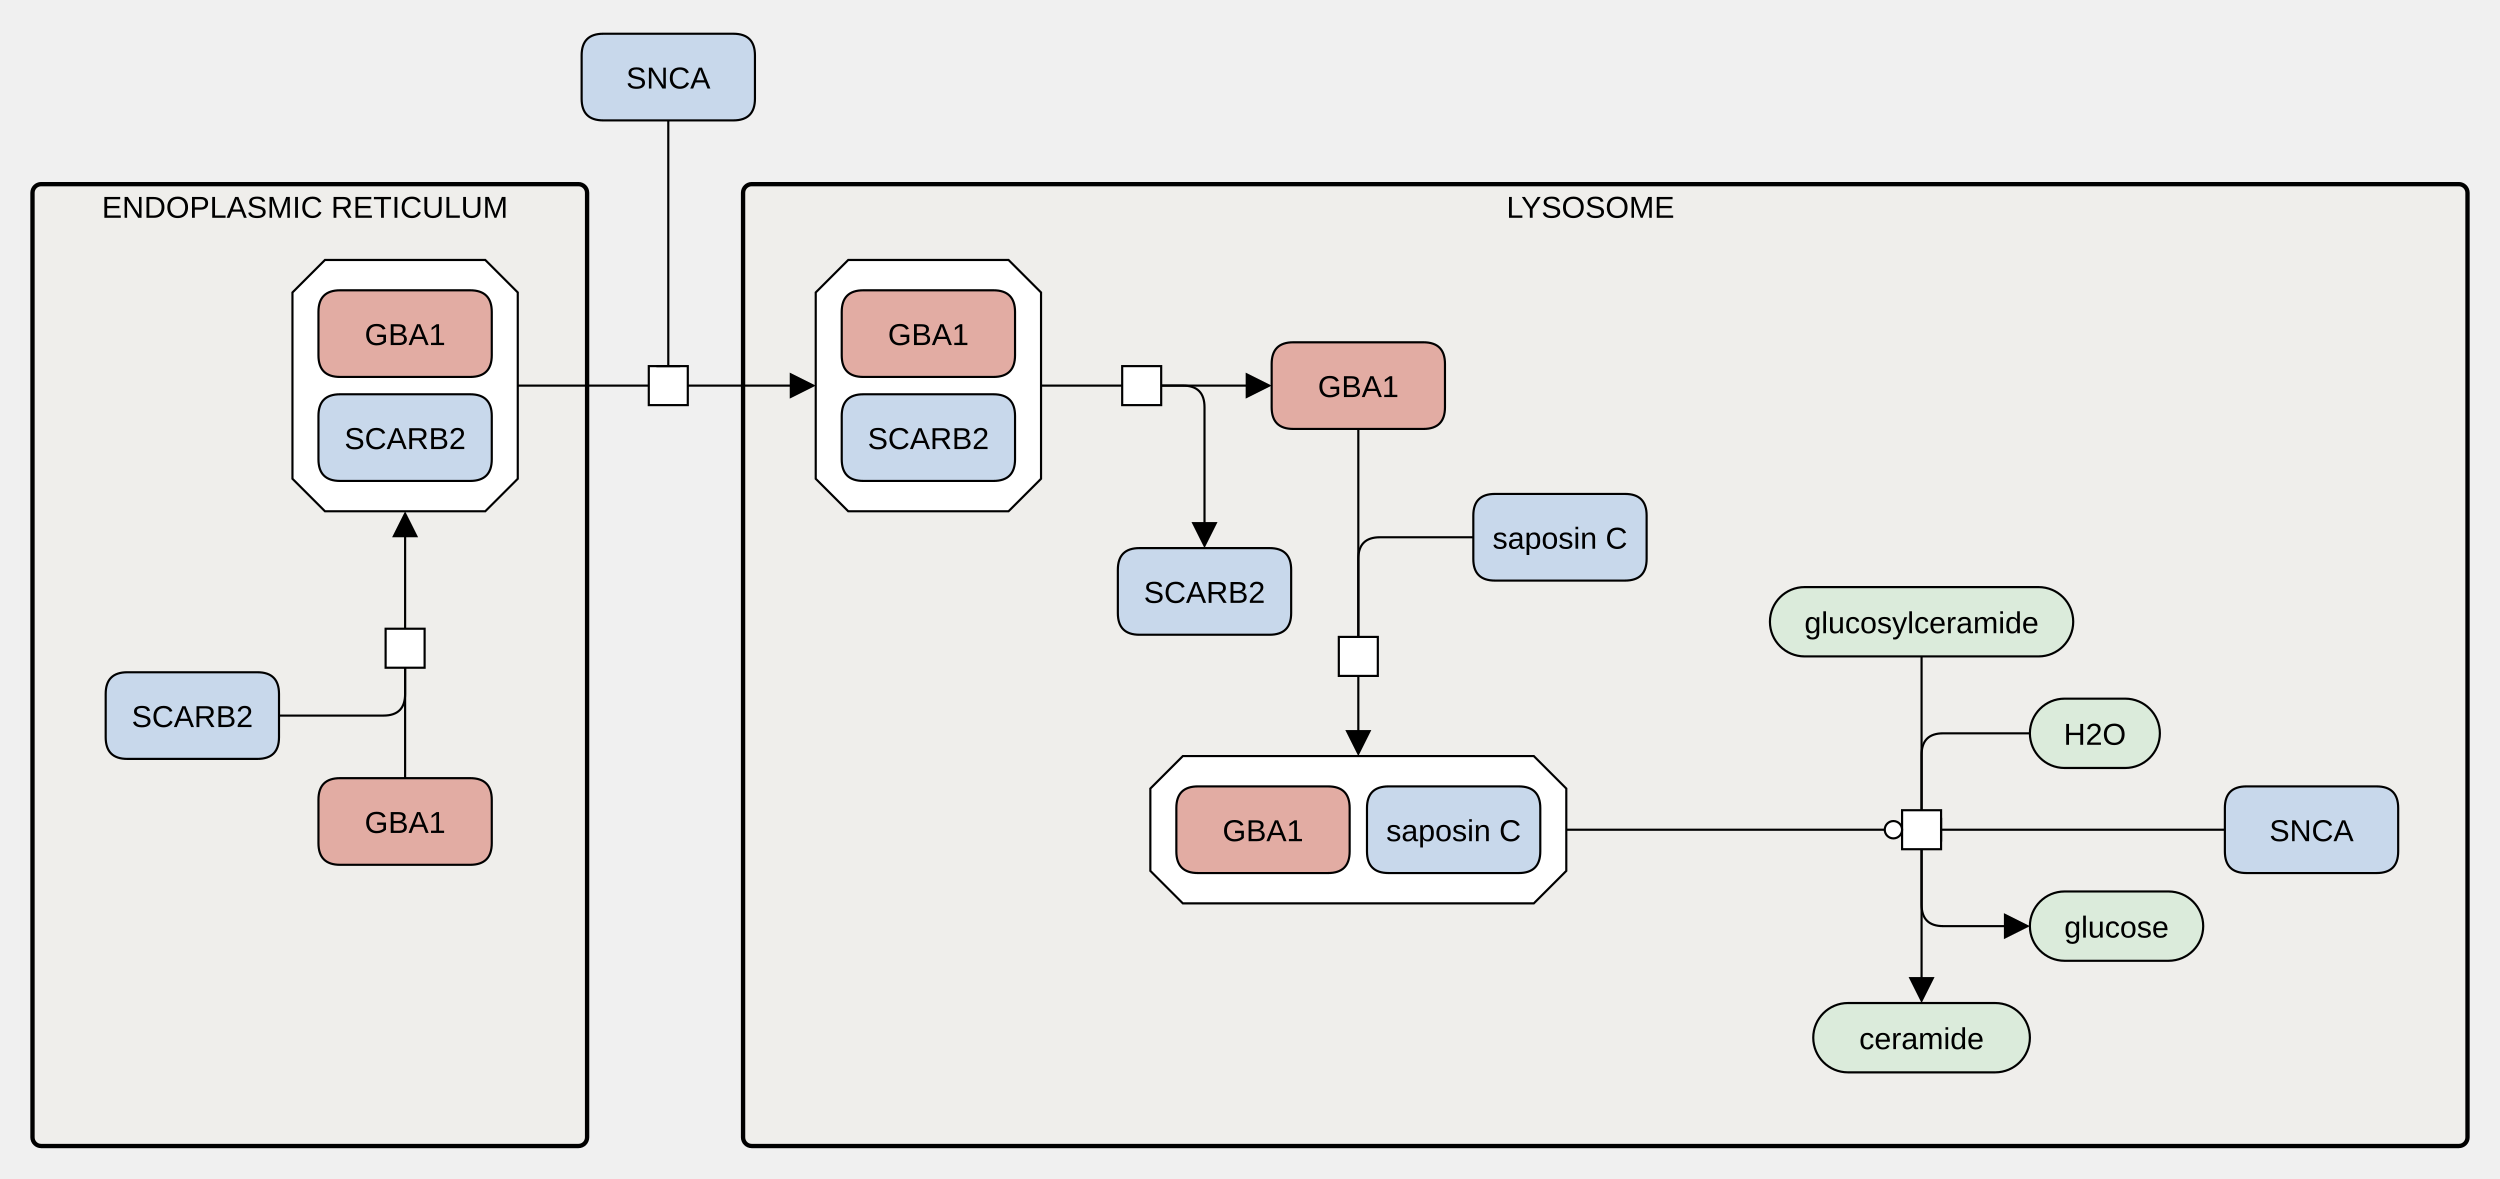
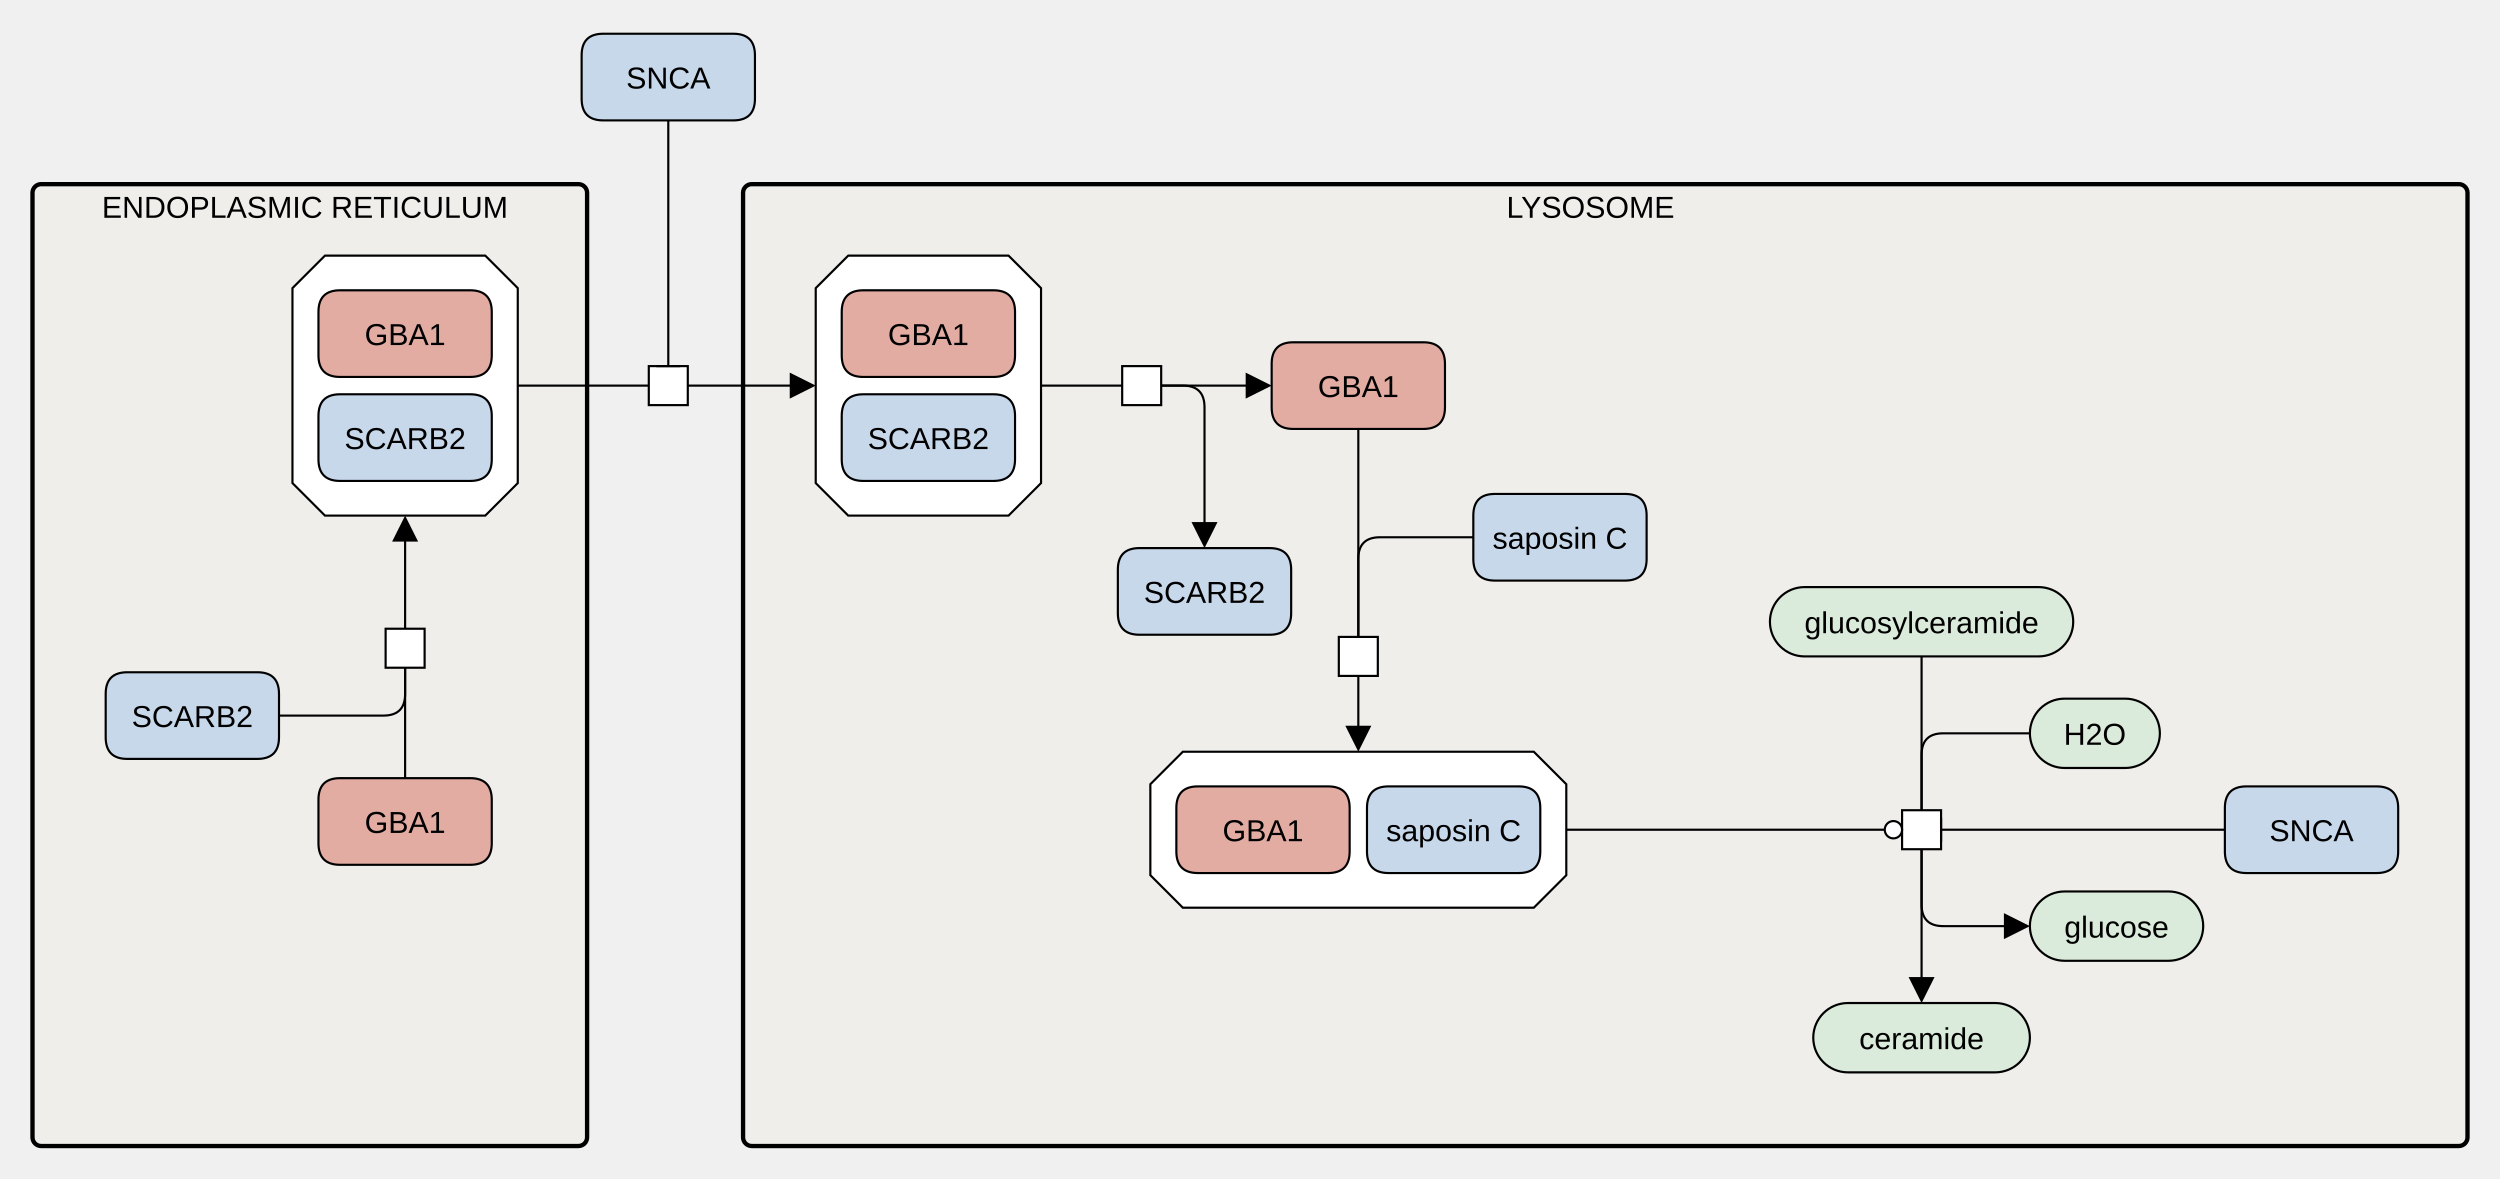
<svg xmlns="http://www.w3.org/2000/svg" width="1154" height="544" viewBox="0 0 1154 544" stroke-linecap="butt" stroke-miterlimit="10">
  <g transform="translate(-113,-87)">
    <path d="M456 176 C456 173.791 457.791 172 460 172 L1248 172 C1250.209 172 1252 173.791 1252 176 L1252 612 C1252 614.209 1250.209 616 1248 616 L460 616 C457.791 616 456 614.209 456 612 Z" fill="#EDEBE4" fill-opacity="0.447" stroke="none" />
    <path d="M456 176 C456 173.791 457.791 172 460 172 L1248 172 C1250.209 172 1252 173.791 1252 176 L1252 612 C1252 614.209 1250.209 616 1248 616 L460 616 C457.791 616 456 614.209 456 612 Z" fill="none" stroke="#000000" stroke-width="2" />
    <text x="847.171" y="187.535" text-anchor="middle" font-family="'Dialog', Arial, Helvetica, sans-serif" font-size="14" fill="#000000" stroke="none" xml:space="preserve">LYSOSOME</text>
-     <path d="M504.541 207 L578.541 207 L593.541 222 L593.541 308 L578.541 323 L504.541 323 L489.541 308 L489.541 222 Z" fill="#FFFFFF" stroke="none" />
-     <path d="M504.541 207 L578.541 207 L593.541 222 L593.541 308 L578.541 323 L504.541 323 L489.541 308 L489.541 222 Z" fill="none" stroke="#000000" />
+     <path d="M504.541 205 L578.541 205 L593.541 220 L593.541 310 L578.541 325 L504.541 325 L489.541 310 L489.541 220 Z" fill="#FFFFFF" stroke="none" />
+     <path d="M504.541 205 L578.541 205 L593.541 220 L593.541 310 L578.541 325 L504.541 325 L489.541 310 L489.541 220 Z" fill="none" stroke="#000000" />
    <path d="M501.541 279 Q501.541 269 511.541 269 L571.541 269 Q581.541 269 581.541 279 L581.541 299 Q581.541 309 571.541 309 L511.541 309 Q501.541 309 501.541 299 Z" fill="#C8D8EB" stroke="none" />
    <path d="M501.541 279 Q501.541 269 511.541 269 L571.541 269 Q581.541 269 581.541 279 L581.541 299 Q581.541 309 571.541 309 L511.541 309 Q501.541 309 501.541 299 Z" fill="none" stroke="#000000" />
    <text x="541.541" y="294.291" text-anchor="middle" font-family="'Dialog', Arial, Helvetica, sans-serif" font-size="14" fill="#000000" stroke="none" xml:space="preserve">SCARB2</text>
    <path d="M501.541 231 Q501.541 221 511.541 221 L571.541 221 Q581.541 221 581.541 231 L581.541 251 Q581.541 261 571.541 261 L511.541 261 Q501.541 261 501.541 251 Z" fill="#E2ACA3" stroke="none" />
    <path d="M501.541 231 Q501.541 221 511.541 221 L571.541 221 Q581.541 221 581.541 231 L581.541 251 Q581.541 261 571.541 261 L511.541 261 Q501.541 261 501.541 251 Z" fill="none" stroke="#000000" />
    <text x="541.541" y="246.291" text-anchor="middle" font-family="'Dialog', Arial, Helvetica, sans-serif" font-size="14" fill="#000000" stroke="none" xml:space="preserve">GBA1</text>
    <path d="M631 256 L649 256 L649 274 L631 274 Z" fill="#FFFFFF" stroke="none" />
    <path d="M631 256 L649 256 L649 274 L631 274 Z" fill="none" stroke="#000000" />
    <path d="M700 255 Q700 245 710 245 L770 245 Q780 245 780 255 L780 275 Q780 285 770 285 L710 285 Q700 285 700 275 Z" fill="#E2ACA3" stroke="none" />
    <path d="M700 255 Q700 245 710 245 L770 245 Q780 245 780 255 L780 275 Q780 285 770 285 L710 285 Q700 285 700 275 Z" fill="none" stroke="#000000" />
    <text x="740" y="270.291" text-anchor="middle" font-family="'Dialog', Arial, Helvetica, sans-serif" font-size="14" fill="#000000" stroke="none" xml:space="preserve">GBA1</text>
    <path d="M629 350 Q629 340 639 340 L699 340 Q709 340 709 350 L709 370 Q709 380 699 380 L639 380 Q629 380 629 370 Z" fill="#C8D8EB" stroke="none" />
    <path d="M629 350 Q629 340 639 340 L699 340 Q709 340 709 350 L709 370 Q709 380 699 380 L639 380 Q629 380 629 370 Z" fill="none" stroke="#000000" />
    <text x="669" y="365.291" text-anchor="middle" font-family="'Dialog', Arial, Helvetica, sans-serif" font-size="14" fill="#000000" stroke="none" xml:space="preserve">SCARB2</text>
    <path d="M731 381 L749 381 L749 399 L731 399 Z" fill="#FFFFFF" stroke="none" />
    <path d="M731 381 L749 381 L749 399 L731 399 Z" fill="none" stroke="#000000" />
    <path d="M793.083 325 Q793.083 315 803.083 315 L863.083 315 Q873.083 315 873.083 325 L873.083 345 Q873.083 355 863.083 355 L803.083 355 Q793.083 355 793.083 345 Z" fill="#C8D8EB" stroke="none" />
    <path d="M793.083 325 Q793.083 315 803.083 315 L863.083 315 Q873.083 315 873.083 325 L873.083 345 Q873.083 355 863.083 355 L803.083 355 Q793.083 355 793.083 345 Z" fill="none" stroke="#000000" />
    <text x="833.083" y="340.291" text-anchor="middle" font-family="'Dialog', Arial, Helvetica, sans-serif" font-size="14" fill="#000000" stroke="none" xml:space="preserve">saposin C</text>
-     <path d="M659 436 L821 436 L836 451 L836 489 L821 504 L659 504 L644 489 L644 451 Z" fill="#FFFFFF" stroke="none" />
-     <path d="M659 436 L821 436 L836 451 L836 489 L821 504 L659 504 L644 489 L644 451 Z" fill="none" stroke="#000000" />
+     <path d="M659 434 L821 434 L836 449 L836 491 L821 506 L659 506 L644 491 L644 449 Z" fill="#FFFFFF" stroke="none" />
+     <path d="M659 434 L821 434 L836 449 L836 491 L821 506 L659 506 L644 491 L644 449 Z" fill="none" stroke="#000000" />
    <path d="M656 460 Q656 450 666 450 L726 450 Q736 450 736 460 L736 480 Q736 490 726 490 L666 490 Q656 490 656 480 Z" fill="#E2ACA3" stroke="none" />
    <path d="M656 460 Q656 450 666 450 L726 450 Q736 450 736 460 L736 480 Q736 490 726 490 L666 490 Q656 490 656 480 Z" fill="none" stroke="#000000" />
    <text x="696" y="475.291" text-anchor="middle" font-family="'Dialog', Arial, Helvetica, sans-serif" font-size="14" fill="#000000" stroke="none" xml:space="preserve">GBA1</text>
    <path d="M744 460 Q744 450 754 450 L814 450 Q824 450 824 460 L824 480 Q824 490 814 490 L754 490 Q744 490 744 480 Z" fill="#C8D8EB" stroke="none" />
    <path d="M744 460 Q744 450 754 450 L814 450 Q824 450 824 460 L824 480 Q824 490 814 490 L754 490 Q744 490 744 480 Z" fill="none" stroke="#000000" />
    <text x="784" y="475.291" text-anchor="middle" font-family="'Dialog', Arial, Helvetica, sans-serif" font-size="14" fill="#000000" stroke="none" xml:space="preserve">saposin C</text>
    <path d="M930 374 C930 365.163 937.163 358 946 358 L1054 358 C1062.837 358 1070 365.163 1070 374 L1070 374 C1070 382.837 1062.837 390 1054 390 L946 390 C937.163 390 930 382.837 930 374 Z" fill="#DBEBDB" stroke="none" />
    <path d="M930 374 C930 365.163 937.163 358 946 358 L1054 358 C1062.837 358 1070 365.163 1070 374 L1070 374 C1070 382.837 1062.837 390 1054 390 L946 390 C937.163 390 930 382.837 930 374 Z" fill="none" stroke="#000000" />
    <text x="1000" y="379.291" text-anchor="middle" font-family="'Dialog', Arial, Helvetica, sans-serif" font-size="14" fill="#000000" stroke="none" xml:space="preserve">glucosylceramide</text>
    <path d="M1050 425.5 C1050 416.663 1057.163 409.5 1066 409.5 L1094 409.5 C1102.837 409.5 1110 416.663 1110 425.5 L1110 425.5 C1110 434.337 1102.837 441.5 1094 441.5 L1066 441.5 C1057.163 441.5 1050 434.337 1050 425.5 Z" fill="#DBEBDB" stroke="none" />
    <path d="M1050 425.5 C1050 416.663 1057.163 409.5 1066 409.5 L1094 409.5 C1102.837 409.5 1110 416.663 1110 425.5 L1110 425.5 C1110 434.337 1102.837 441.5 1094 441.5 L1066 441.5 C1057.163 441.5 1050 434.337 1050 425.5 Z" fill="none" stroke="#000000" />
    <text x="1080" y="430.791" text-anchor="middle" font-family="'Dialog', Arial, Helvetica, sans-serif" font-size="14" fill="#000000" stroke="none" xml:space="preserve">H2O</text>
    <path d="M991 461 L1009 461 L1009 479 L991 479 Z" fill="#FFFFFF" stroke="none" />
    <path d="M991 461 L1009 461 L1009 479 L991 479 Z" fill="none" stroke="#000000" />
    <path d="M1050 514.5 C1050 505.663 1057.163 498.5 1066 498.5 L1114 498.5 C1122.837 498.5 1130 505.663 1130 514.5 L1130 514.5 C1130 523.337 1122.837 530.5 1114 530.5 L1066 530.5 C1057.163 530.5 1050 523.337 1050 514.5 Z" fill="#DBEBDB" stroke="none" />
    <path d="M1050 514.5 C1050 505.663 1057.163 498.5 1066 498.5 L1114 498.5 C1122.837 498.5 1130 505.663 1130 514.5 L1130 514.5 C1130 523.337 1122.837 530.5 1114 530.5 L1066 530.5 C1057.163 530.5 1050 523.337 1050 514.5 Z" fill="none" stroke="#000000" />
    <text x="1090" y="519.791" text-anchor="middle" font-family="'Dialog', Arial, Helvetica, sans-serif" font-size="14" fill="#000000" stroke="none" xml:space="preserve">glucose</text>
    <path d="M950 566 C950 557.163 957.163 550 966 550 L1034 550 C1042.837 550 1050 557.163 1050 566 L1050 566 C1050 574.837 1042.837 582 1034 582 L966 582 C957.163 582 950 574.837 950 566 Z" fill="#DBEBDB" stroke="none" />
    <path d="M950 566 C950 557.163 957.163 550 966 550 L1034 550 C1042.837 550 1050 557.163 1050 566 L1050 566 C1050 574.837 1042.837 582 1034 582 L966 582 C957.163 582 950 574.837 950 566 Z" fill="none" stroke="#000000" />
    <text x="1000" y="571.291" text-anchor="middle" font-family="'Dialog', Arial, Helvetica, sans-serif" font-size="14" fill="#000000" stroke="none" xml:space="preserve">ceramide</text>
    <path d="M1140 460 Q1140 450 1150 450 L1210 450 Q1220 450 1220 460 L1220 480 Q1220 490 1210 490 L1150 490 Q1140 490 1140 480 Z" fill="#C8D8EB" stroke="none" />
    <path d="M1140 460 Q1140 450 1150 450 L1210 450 Q1220 450 1220 460 L1220 480 Q1220 490 1210 490 L1150 490 Q1140 490 1140 480 Z" fill="none" stroke="#000000" />
    <text x="1180" y="475.291" text-anchor="middle" font-family="'Dialog', Arial, Helvetica, sans-serif" font-size="14" fill="#000000" stroke="none" xml:space="preserve">SNCA</text>
    <path d="M128 176 C128 173.791 129.791 172 132 172 L380 172 C382.209 172 384 173.791 384 176 L384 612 C384 614.209 382.209 616 380 616 L132 616 C129.791 616 128 614.209 128 612 Z" fill="#EDEBE4" fill-opacity="0.447" stroke="none" />
    <path d="M128 176 C128 173.791 129.791 172 132 172 L380 172 C382.209 172 384 173.791 384 176 L384 612 C384 614.209 382.209 616 380 616 L132 616 C129.791 616 128 614.209 128 612 Z" fill="none" stroke="#000000" stroke-width="2" />
    <text x="253.759" y="187.535" text-anchor="middle" font-family="'Dialog', Arial, Helvetica, sans-serif" font-size="14" fill="#000000" stroke="none" xml:space="preserve">ENDOPLASMIC RETICULUM</text>
    <path d="M260 456.195 Q260 446.195 270 446.195 L330 446.195 Q340 446.195 340 456.195 L340 476.195 Q340 486.195 330 486.195 L270 486.195 Q260 486.195 260 476.195 Z" fill="#E2ACA3" stroke="none" />
    <path d="M260 456.195 Q260 446.195 270 446.195 L330 446.195 Q340 446.195 340 456.195 L340 476.195 Q340 486.195 330 486.195 L270 486.195 Q260 486.195 260 476.195 Z" fill="none" stroke="#000000" />
    <text x="300" y="471.486" text-anchor="middle" font-family="'Dialog', Arial, Helvetica, sans-serif" font-size="14" fill="#000000" stroke="none" xml:space="preserve">GBA1</text>
    <path d="M161.786 407.312 Q161.786 397.312 171.786 397.312 L231.786 397.312 Q241.786 397.312 241.786 407.312 L241.786 427.312 Q241.786 437.312 231.786 437.312 L171.786 437.312 Q161.786 437.312 161.786 427.312 Z" fill="#C8D8EB" stroke="none" />
    <path d="M161.786 407.312 Q161.786 397.312 171.786 397.312 L231.786 397.312 Q241.786 397.312 241.786 407.312 L241.786 427.312 Q241.786 437.312 231.786 437.312 L171.786 437.312 Q161.786 437.312 161.786 427.312 Z" fill="none" stroke="#000000" />
    <text x="201.786" y="422.603" text-anchor="middle" font-family="'Dialog', Arial, Helvetica, sans-serif" font-size="14" fill="#000000" stroke="none" xml:space="preserve">SCARB2</text>
    <path d="M291 377.222 L309 377.222 L309 395.222 L291 395.222 Z" fill="#FFFFFF" stroke="none" />
    <path d="M291 377.222 L309 377.222 L309 395.222 L291 395.222 Z" fill="none" stroke="#000000" />
-     <path d="M263 207 L337 207 L352 222 L352 308 L337 323 L263 323 L248 308 L248 222 Z" fill="#FFFFFF" stroke="none" />
-     <path d="M263 207 L337 207 L352 222 L352 308 L337 323 L263 323 L248 308 L248 222 Z" fill="none" stroke="#000000" />
+     <path d="M263 205 L337 205 L352 220 L352 310 L337 325 L263 325 L248 310 L248 220 Z" fill="#FFFFFF" stroke="none" />
+     <path d="M263 205 L337 205 L352 220 L352 310 L337 325 L263 325 L248 310 L248 220 Z" fill="none" stroke="#000000" />
    <path d="M260 279 Q260 269 270 269 L330 269 Q340 269 340 279 L340 299 Q340 309 330 309 L270 309 Q260 309 260 299 Z" fill="#C8D8EB" stroke="none" />
    <path d="M260 279 Q260 269 270 269 L330 269 Q340 269 340 279 L340 299 Q340 309 330 309 L270 309 Q260 309 260 299 Z" fill="none" stroke="#000000" />
    <text x="300" y="294.291" text-anchor="middle" font-family="'Dialog', Arial, Helvetica, sans-serif" font-size="14" fill="#000000" stroke="none" xml:space="preserve">SCARB2</text>
    <path d="M260 231 Q260 221 270 221 L330 221 Q340 221 340 231 L340 251 Q340 261 330 261 L270 261 Q260 261 260 251 Z" fill="#E2ACA3" stroke="none" />
    <path d="M260 231 Q260 221 270 221 L330 221 Q340 221 340 231 L340 251 Q340 261 330 261 L270 261 Q260 261 260 251 Z" fill="none" stroke="#000000" />
    <text x="300" y="246.291" text-anchor="middle" font-family="'Dialog', Arial, Helvetica, sans-serif" font-size="14" fill="#000000" stroke="none" xml:space="preserve">GBA1</text>
    <path d="M412.483 256 L430.483 256 L430.483 274 L412.483 274 Z" fill="#FFFFFF" stroke="none" />
    <path d="M412.483 256 L430.483 256 L430.483 274 L412.483 274 Z" fill="none" stroke="#000000" />
    <path d="M381.483 112.576 Q381.483 102.576 391.483 102.576 L451.483 102.576 Q461.483 102.576 461.483 112.576 L461.483 132.576 Q461.483 142.576 451.483 142.576 L391.483 142.576 Q381.483 142.576 381.483 132.576 Z" fill="#C8D8EB" stroke="none" />
    <path d="M381.483 112.576 Q381.483 102.576 391.483 102.576 L451.483 102.576 Q461.483 102.576 461.483 112.576 L461.483 132.576 Q461.483 142.576 451.483 142.576 L391.483 142.576 Q381.483 142.576 381.483 132.576 Z" fill="none" stroke="#000000" />
    <text x="421.483" y="127.867" text-anchor="middle" font-family="'Dialog', Arial, Helvetica, sans-serif" font-size="14" fill="#000000" stroke="none" xml:space="preserve">SNCA</text>
    <path d="M300 446.195 L300 395.222" fill="none" stroke="#000000" />
    <path d="M241.786 417.312 L290 417.312 Q300 417.312 300 407.312 L300 395.222" fill="none" stroke="#000000" />
-     <path d="M300 377.222 L300 334" fill="none" stroke="#000000" />
-     <path d="M300 323 L306 335 L294 335 Z" fill="#000000" stroke="none" />
+     <path d="M300 377.222 L300 336" fill="none" stroke="#000000" />
+     <path d="M300 325 L306 337 L294 337 Z" fill="#000000" stroke="none" />
    <path d="M352 265 L412.483 265" fill="none" stroke="#000000" />
    <path d="M430.483 265 L478.541 265" fill="none" stroke="#000000" />
    <path d="M489.541 265 L477.541 271 L477.541 259 Z" fill="#000000" stroke="none" />
    <path d="M421.483 142.576 L421.483 256" fill="none" stroke="#000000" />
    <path d="M426.483 256 L416.483 256" fill="none" stroke="#000000" stroke-linecap="square" />
    <path d="M593.541 265 L631 265" fill="none" stroke="#000000" />
    <path d="M649 265 L689 265" fill="none" stroke="#000000" />
    <path d="M700 265 L688 271 L688 259 Z" fill="#000000" stroke="none" />
    <path d="M649 265 L659 265 Q669 265 669 275 L669 329" fill="none" stroke="#000000" />
    <path d="M669 340 L663 328 L675 328 Z" fill="#000000" stroke="none" />
    <path d="M740 285 L740 381" fill="none" stroke="#000000" />
    <path d="M793.083 335 L750 335 Q740 335 740 345 L740 381" fill="none" stroke="#000000" />
-     <path d="M740 399 L740 425" fill="none" stroke="#000000" />
-     <path d="M740 436 L734 424 L746 424 Z" fill="#000000" stroke="none" />
+     <path d="M740 399 L740 423" fill="none" stroke="#000000" />
+     <path d="M740 434 L734 422 L746 422 Z" fill="#000000" stroke="none" />
    <path d="M1000 390 L1000 461" fill="none" stroke="#000000" />
    <path d="M1050 425.5 L1010 425.5 Q1000 425.5 1000 435.5 L1000 461" fill="none" stroke="#000000" />
    <path d="M1000 479 L1000 504.5 Q1000 514.5 1010 514.5 L1039 514.5" fill="none" stroke="#000000" />
    <path d="M1050 514.5 L1038 520.5 L1038 508.5 Z" fill="#000000" stroke="none" />
    <path d="M1000 479 L1000 539" fill="none" stroke="#000000" />
    <path d="M1000 550 L994 538 L1006 538 Z" fill="#000000" stroke="none" />
    <path d="M836 470 L983 470" fill="none" stroke="#000000" />
    <circle cx="987" cy="470" r="4" fill="white" stroke="#000000" />
    <path d="M1140 470 L1009 470" fill="none" stroke="#000000" />
    <path d="M1009 475 L1009 465" fill="none" stroke="#000000" stroke-linecap="square" />
  </g>
</svg>
